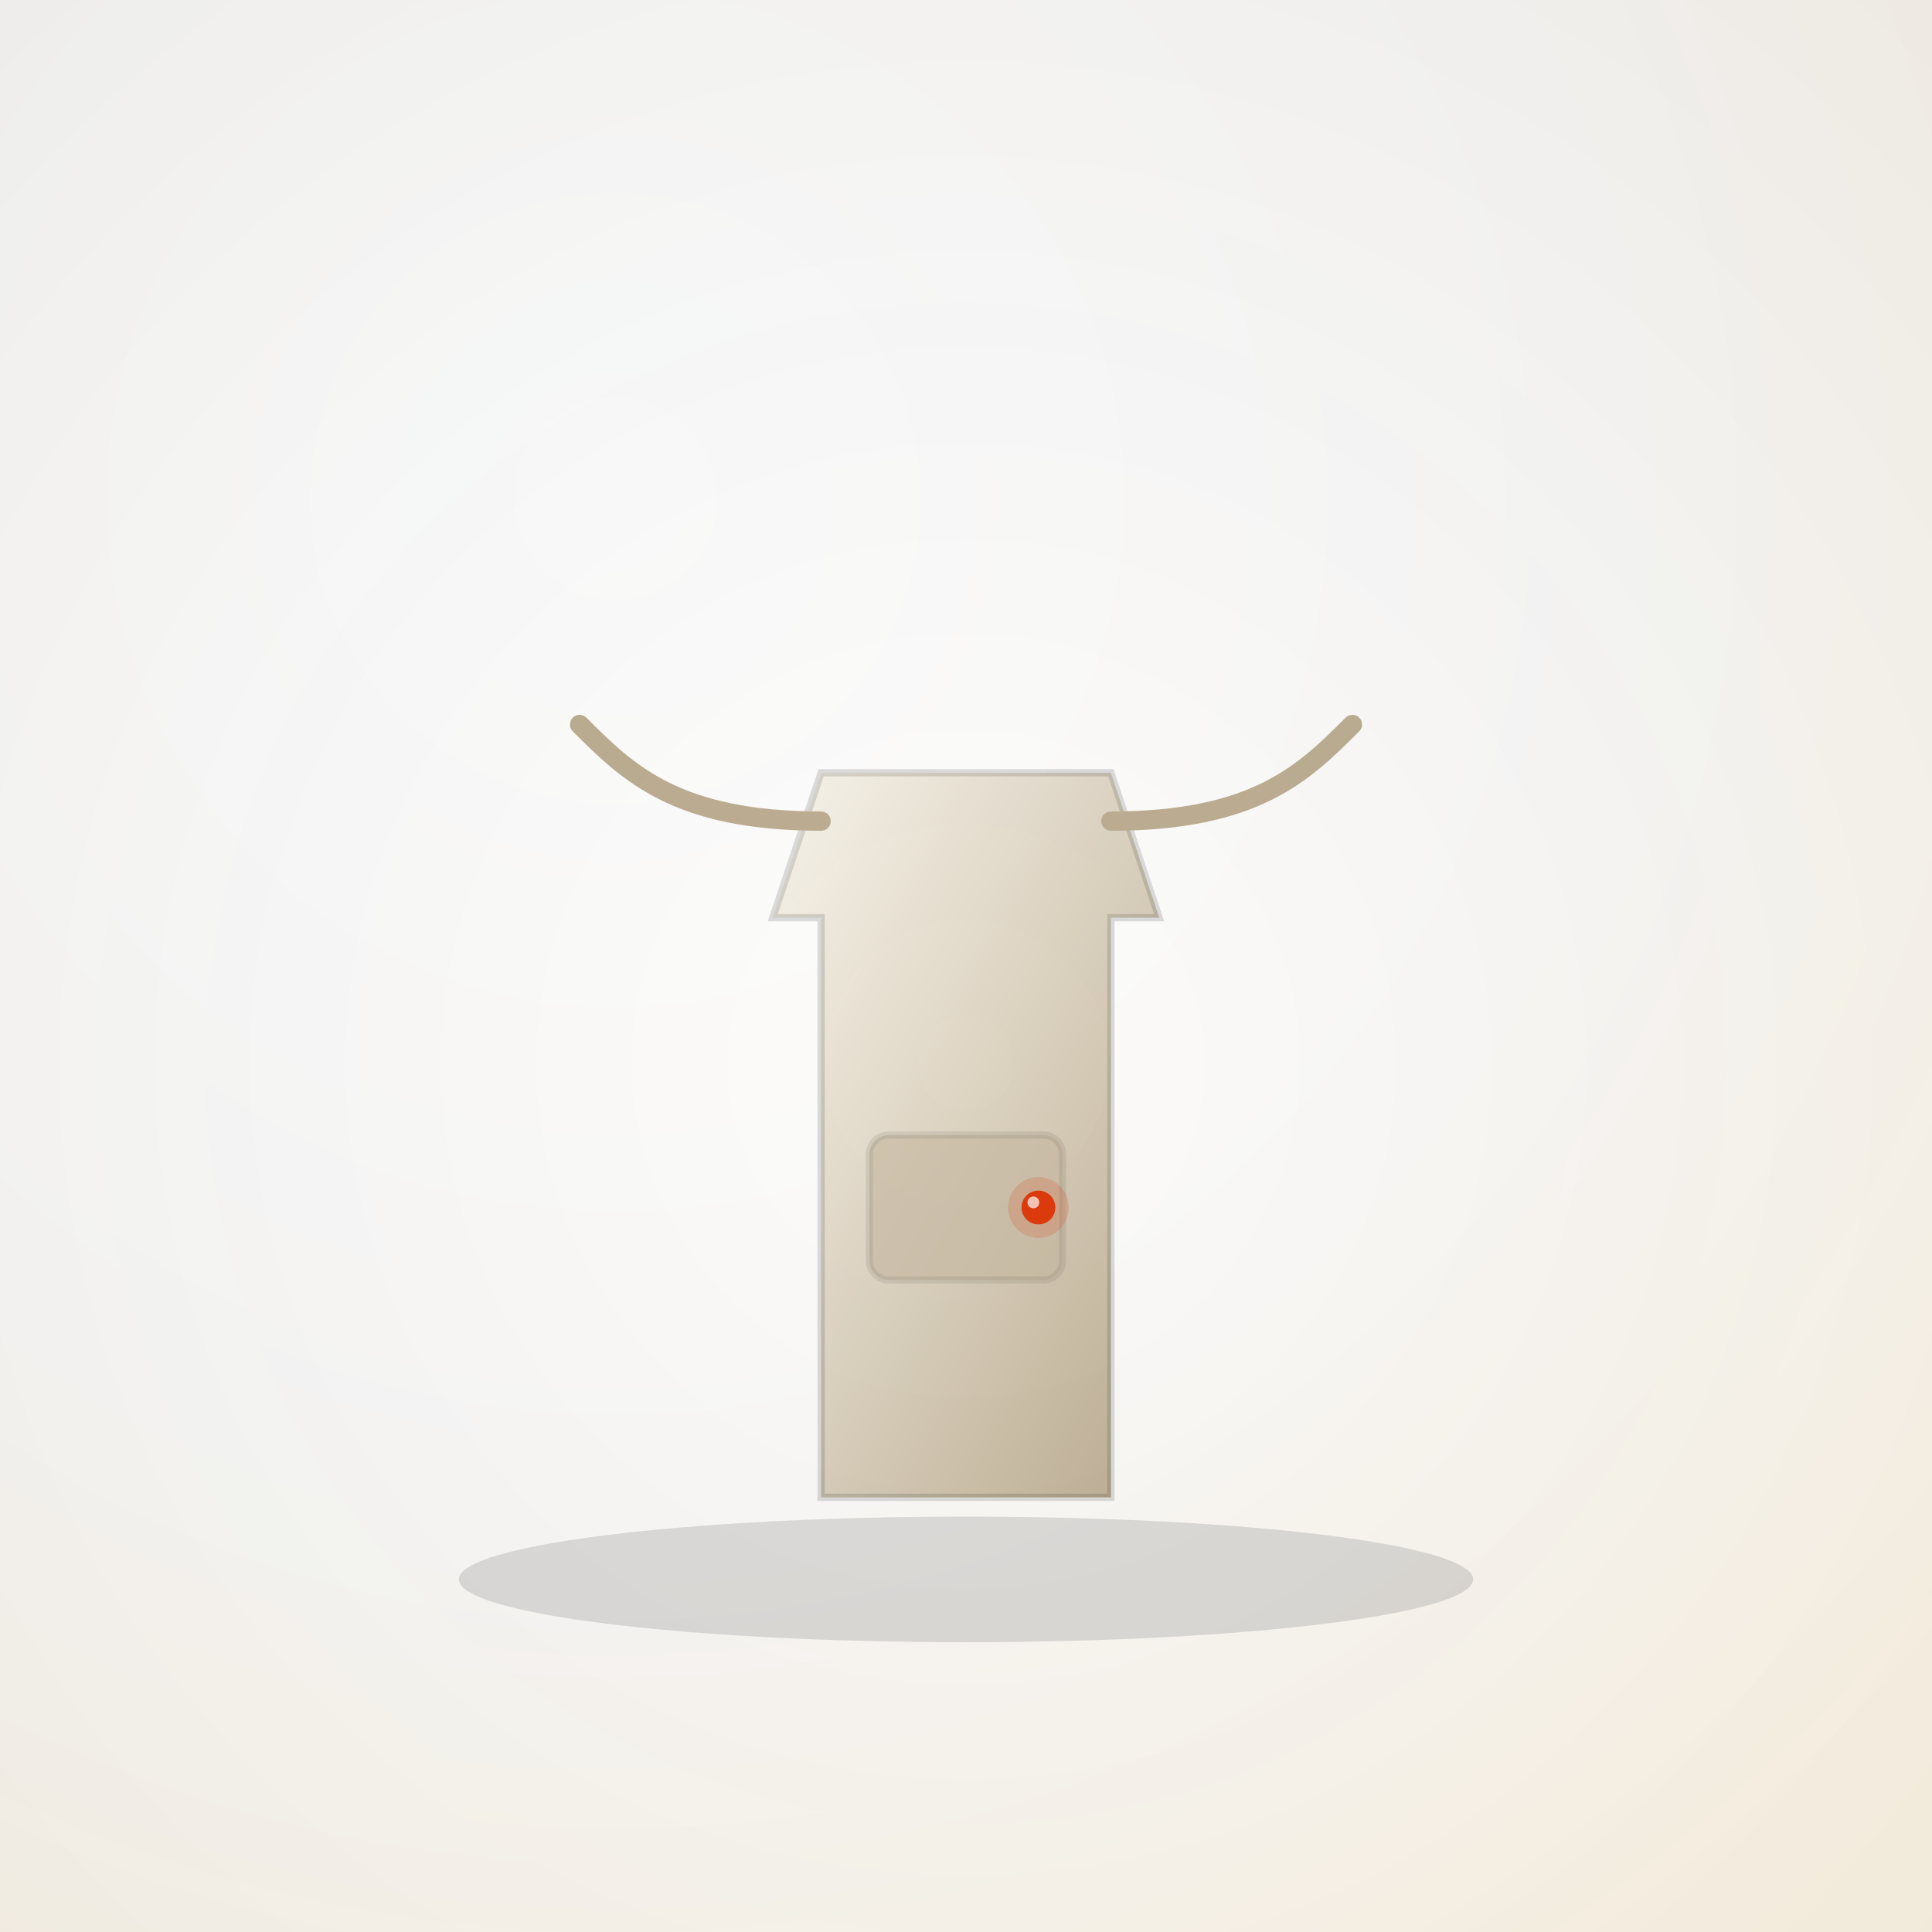
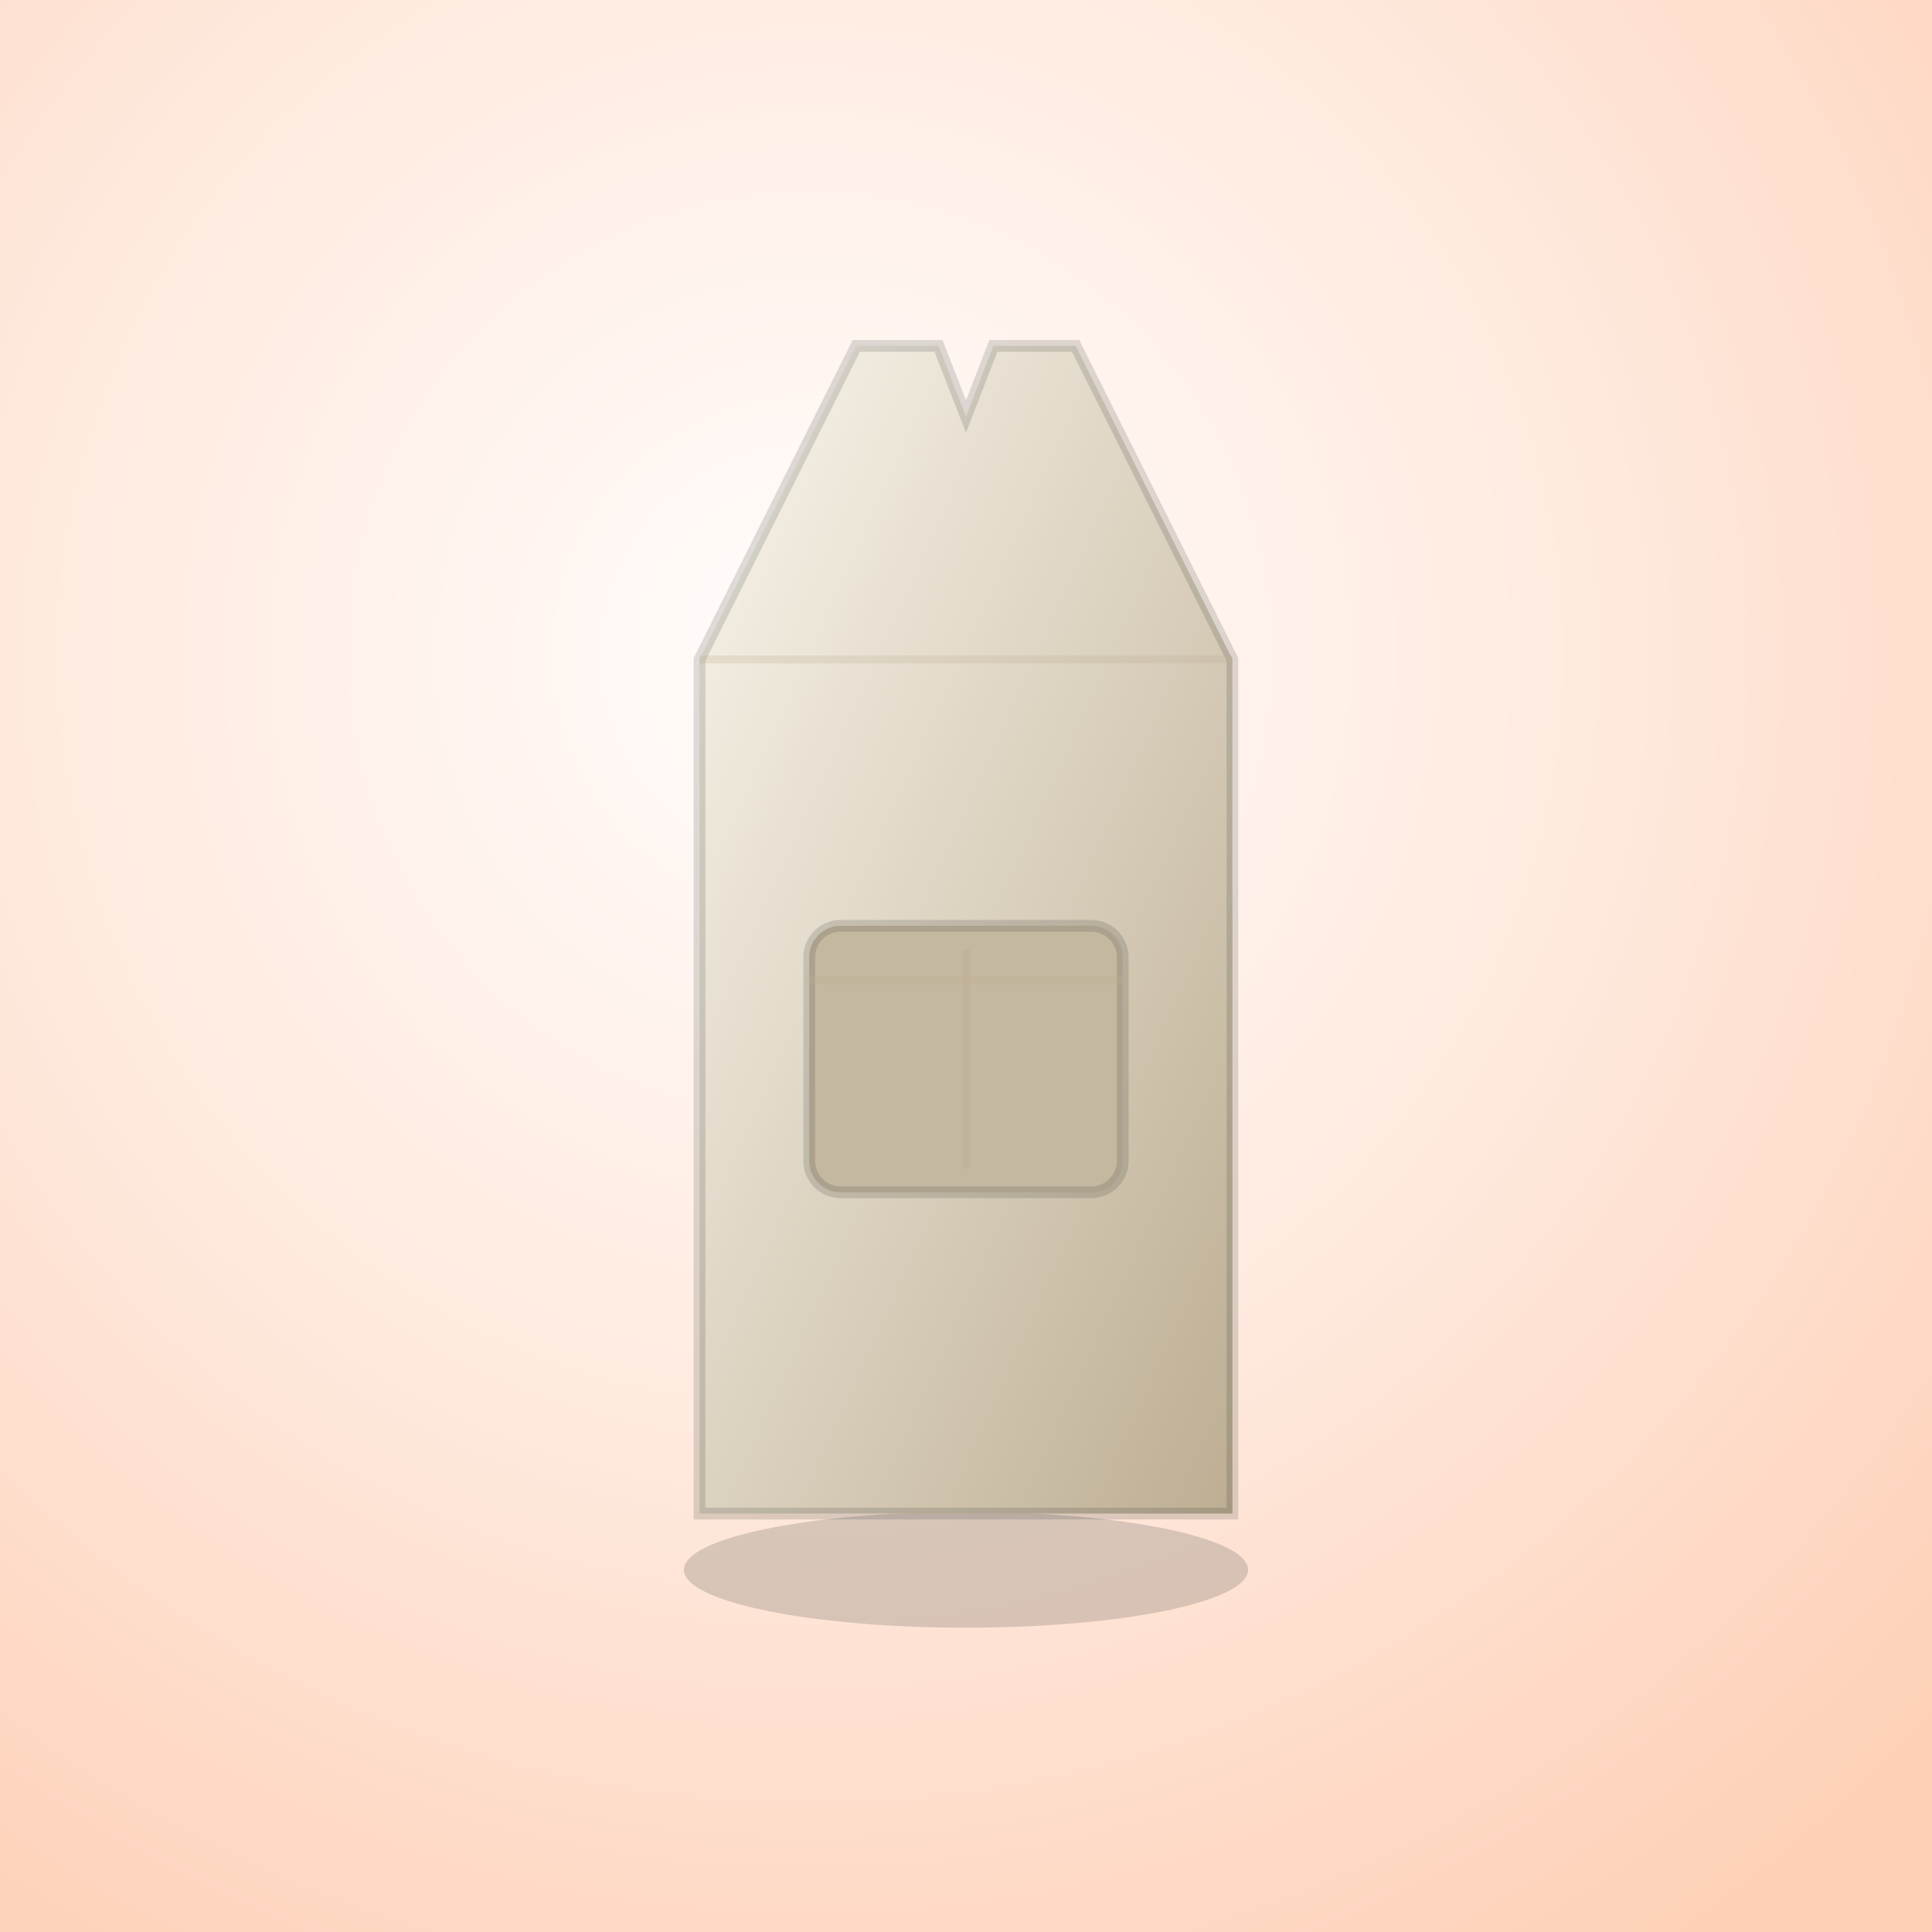
<svg xmlns="http://www.w3.org/2000/svg" viewBox="0 0 800 800" width="800" height="800">
  <defs>
-     <radialGradient id="wash118" cx="0.32" cy="0.26" r="0.95">
-       <stop offset="0" stop-color="#FFFFFF" stop-opacity="1" />
-       <stop offset="0.55" stop-color="#FBFAF8" stop-opacity="1" />
-       <stop offset="1" stop-color="#FEF6E6" stop-opacity="1" />
+     <radialGradient id="glow135" cx="0.42" cy="0.34" r="0.8">
+       <stop offset="0" stop-color="#FFFFFF" stop-opacity="0.95" />
+       <stop offset="0.5" stop-color="#FFFFFF" stop-opacity="0.55" />
+       <stop offset="1" stop-color="#FFFFFF" stop-opacity="0" />
    </radialGradient>
-     <radialGradient id="vig119" cx="0.5" cy="0.55" r="0.75">
-       <stop offset="0" stop-color="#0E1014" stop-opacity="0" />
-       <stop offset="1" stop-color="#0E1014" stop-opacity="0.06" />
-     </radialGradient>
-     <linearGradient id="apron120" x1="0" y1="0" x2="1" y2="1">
+     <linearGradient id="apron136" x1="0" y1="0" x2="1" y2="1">
      <stop offset="0" stop-color="#faf6ed" stop-opacity="1" />
      <stop offset="1" stop-color="#bdae93" stop-opacity="1" />
    </linearGradient>
  </defs>
-   <rect width="800" height="800" fill="#FBFAF8" />
-   <rect width="800" height="800" fill="url(#wash118)" />
-   <ellipse cx="400" cy="654" rx="210" ry="26" fill="#0E1014" opacity="0.13" filter="url(#blur121)" />
-   <path d="M 340 320 L 460 320 L 480 380 L 460 380 L 460 620 L 340 620 L 340 380 L 320 380 Z" fill="url(#apron120)" stroke="#0E1014" stroke-width="3" stroke-opacity="0.14" />
-   <path d="M 340 340 C 280 340 260 320 240 300" fill="none" stroke="#bdae93" stroke-width="8" stroke-linecap="round" />
-   <path d="M 460 340 C 520 340 540 320 560 300" fill="none" stroke="#bdae93" stroke-width="8" stroke-linecap="round" />
-   <rect x="360" y="470" width="80" height="60" rx="8" fill="#c4b69e" stroke="#0E1014" stroke-width="3" stroke-opacity="0.14" opacity="0.6" />
-   <g>
-     <circle cx="430" cy="500" r="12.6" fill="#DC3A0C" opacity="0.18" />
-     <circle cx="430" cy="500" r="7" fill="#DC3A0C" />
-     <circle cx="427.9" cy="497.9" r="2.45" fill="#FFFFFF" opacity="0.7" />
+   <rect width="800" height="800" fill="#fed0b7" />
+   <rect width="800" height="800" fill="url(#glow135)" />
+   <ellipse cx="400" cy="650" rx="116.821" ry="24" fill="#0E1014" opacity="0.16" filter="url(#blur137)" />
+   <g transform="translate(-249.01,-379.21) scale(1.6225)">
+     <path d="M 372 322 L 393 322 L 400 340 L 407 322 L 428 322 L 468 402 L 468 620 L 332 620 L 332 402 Z" fill="url(#apron136)" stroke="#0E1014" stroke-width="3" stroke-opacity="0.14" />
+     <line x1="332" y1="402" x2="468" y2="402" stroke="#bdae93" stroke-width="2" stroke-opacity="0.25" />
+     <rect x="360" y="470" width="80" height="68" rx="8" fill="#c5b8a0" stroke="#0E1014" stroke-width="3" stroke-opacity="0.14" />
+     <line x1="400" y1="476" x2="400" y2="532" stroke="#bdae93" stroke-width="2" stroke-opacity="0.4" />
+     <line x1="360" y1="484" x2="440" y2="484" stroke="#bdae93" stroke-width="2" stroke-opacity="0.3" />
  </g>
-   <rect width="800" height="800" fill="url(#vig119)" />
</svg>
